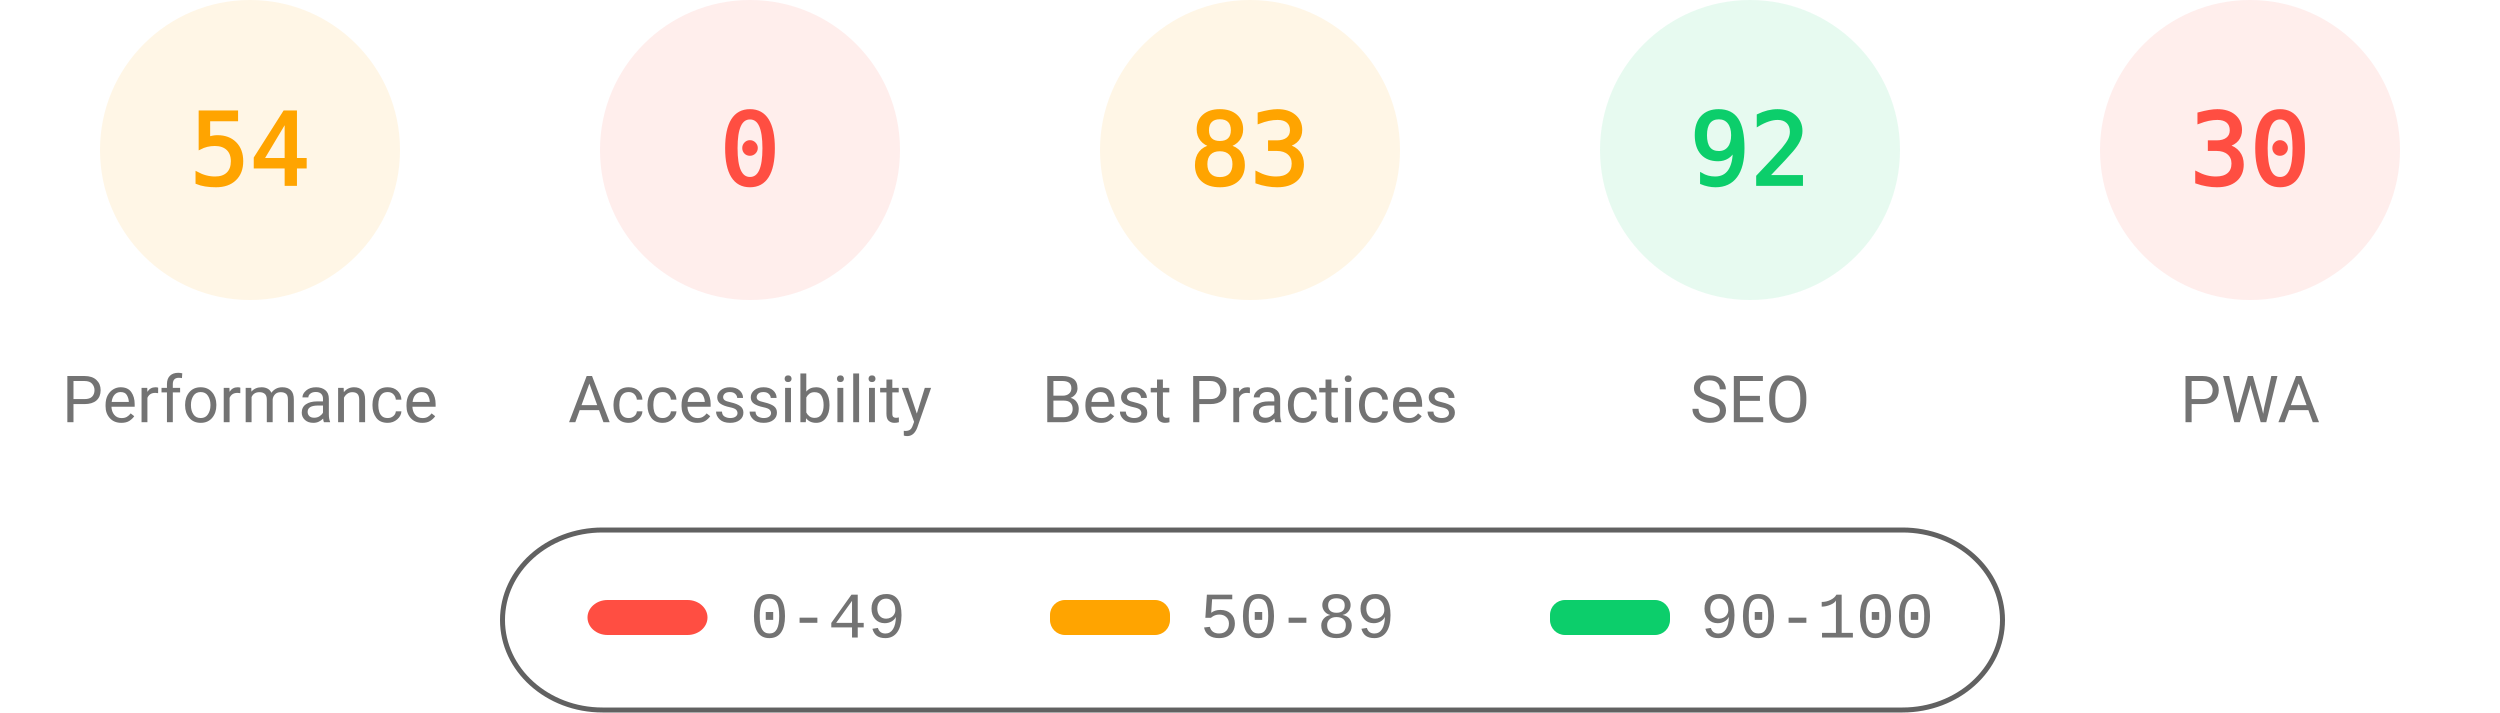
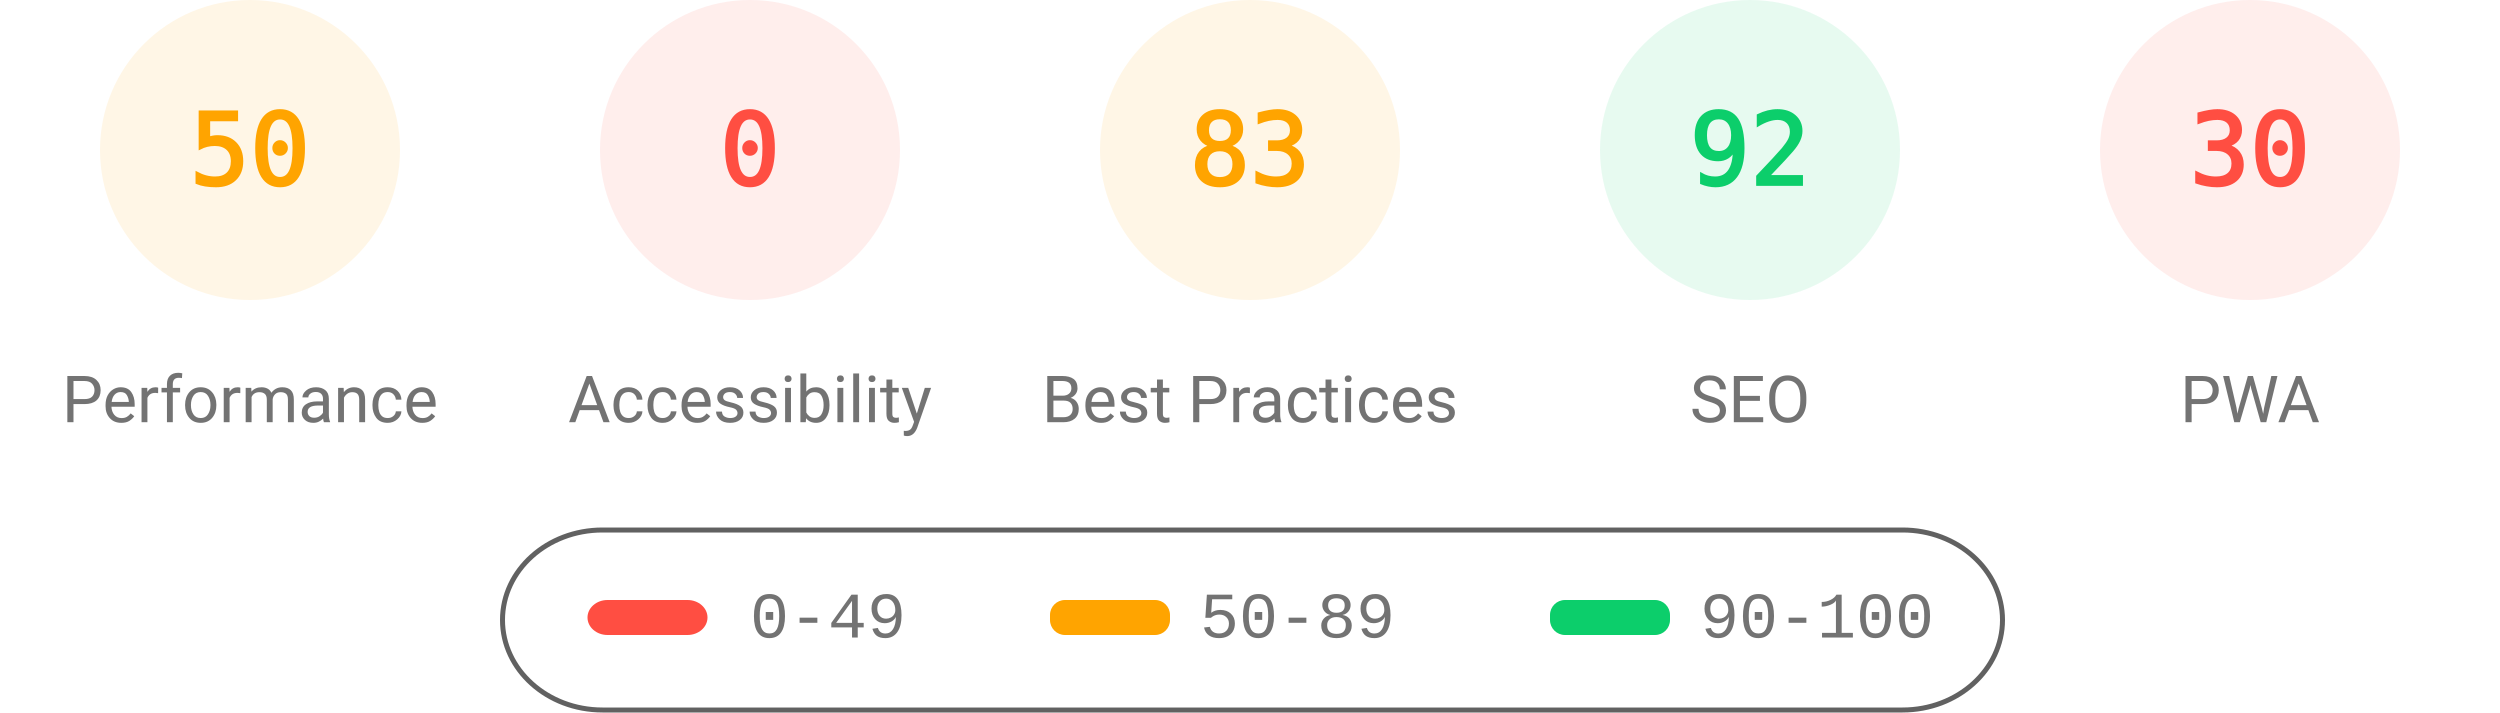
<svg xmlns="http://www.w3.org/2000/svg" fill="none" width="1000" height="285">
  <style>.gauge-base{opacity:.1}.gauge-arc{fill:none;animation-delay:250ms;stroke-linecap:round;transform:rotate(-90deg);transform-origin:100px 60px;animation:load-gauge 1s ease forwards}.guage-text{font-size:40px;font-family:monospace;text-align:center}.guage-red{color:#ff4e42;fill:#ff4e42;stroke:#ff4e42}.guage-orange{color:#ffa400;fill:#ffa400;stroke:#ffa400}.guage-green{color:#0cce6b;fill:#0cce6b;stroke:#0cce6b}.guage-undefined{color:#5c5c5c;fill:#5c5c5c;stroke:#5c5c5c}.guage-title{color:#737373;fill:#737373;stroke:none;font-size:26px;line-height:26px;font-family:Roboto,Halvetica,Arial,sans-serif}@keyframes load-gauge{from{stroke-dasharray:0 352.858}}</style>
  <svg class="guage-div guage-perf guage-orange" viewBox="0 0 200 200" width="200" height="200">
    <circle class="gauge-base" r="56" cx="100" cy="60" stroke-width="8" />
-     <circle class="gauge-arc guage-arc-1" r="56" cx="100" cy="60" stroke-width="8" style="stroke-dasharray:190.003,351.858" />
-     <text class="guage-text" x="100" y="60" alignment-baseline="central" dominant-baseline="central" text-anchor="middle">54</text>
+     <circle class="gauge-arc guage-arc-1" r="56" cx="100" cy="60" stroke-width="8" style="stroke-dasharray:175.929,351.858" />
+     <text class="guage-text" x="100" y="60" alignment-baseline="central" dominant-baseline="central" text-anchor="middle">50</text>
    <text class="guage-title" x="100" y="160" alignment-baseline="central" dominant-baseline="central" text-anchor="middle">Performance</text>
  </svg>
  <svg class="guage-div guage-acc guage-red" viewBox="0 0 200 200" width="200" height="200" x="200">
    <circle class="gauge-base" r="56" cx="100" cy="60" stroke-width="8" />
    <circle class="gauge-arc guage-arc-2" r="56" cx="100" cy="60" stroke-width="8" style="stroke-dasharray:0,351.858" />
    <text class="guage-text" x="100" y="60" alignment-baseline="central" dominant-baseline="central" text-anchor="middle">0</text>
    <text class="guage-title" x="100" y="160" alignment-baseline="central" dominant-baseline="central" text-anchor="middle">Accessibility</text>
  </svg>
  <svg class="guage-div guage-best guage-orange" viewBox="0 0 200 200" width="200" height="200" x="400">
    <circle class="gauge-base" r="56" cx="100" cy="60" stroke-width="8" />
    <circle class="gauge-arc guage-arc-3" r="56" cx="100" cy="60" stroke-width="8" style="stroke-dasharray:292.042,351.858" />
    <text class="guage-text" x="100" y="60" alignment-baseline="central" dominant-baseline="central" text-anchor="middle">83</text>
    <text class="guage-title" x="100" y="160" alignment-baseline="central" dominant-baseline="central" text-anchor="middle">Best Practices</text>
  </svg>
  <svg class="guage-div guage-seo guage-green" viewBox="0 0 200 200" width="200" height="200" x="600">
    <circle class="gauge-base" r="56" cx="100" cy="60" stroke-width="8" />
    <circle class="gauge-arc guage-arc-4" r="56" cx="100" cy="60" stroke-width="8" style="stroke-dasharray:323.709,351.858" />
    <text class="guage-text" x="100" y="60" alignment-baseline="central" dominant-baseline="central" text-anchor="middle">92</text>
    <text class="guage-title" x="100" y="160" alignment-baseline="central" dominant-baseline="central" text-anchor="middle">SEO</text>
  </svg>
  <svg class="guage-div guage-pwa guage-red" viewBox="0 0 200 200" width="200" height="200" x="800">
    <circle class="gauge-base" r="56" cx="100" cy="60" stroke-width="8" />
    <circle class="gauge-arc guage-arc-4" r="56" cx="100" cy="60" stroke-width="8" style="stroke-dasharray:105.557,351.858" />
    <text class="guage-text" x="100" y="60" alignment-baseline="central" dominant-baseline="central" text-anchor="middle">30</text>
    <text class="guage-title" x="100" y="160" alignment-baseline="central" dominant-baseline="central" text-anchor="middle">PWA</text>
  </svg>
  <svg width="604" height="76" x="200" y="210">
    <path fill="none" id="canvas_background" d="M-1-1h604v80H-1z" />
    <rect fill-opacity="0" stroke="#616161" stroke-width="2" rx="40" id="svg_2" height="72" width="600" y="2" x="1" fill="#000" />
    <rect stroke="#000" rx="8" id="svg_3" height="14" width="48" y="30" x="35" stroke-opacity="null" stroke-width="0" fill="#ff4e42" />
    <rect stroke="#000" rx="6" id="svg_4" height="14" width="48" y="30" x="220" stroke-opacity="null" stroke-width="0" fill="#ffa400" />
    <rect stroke="#000" rx="6" id="svg_5" height="14" width="48" y="30" x="420" stroke-opacity="null" stroke-width="0" fill="#0cce6b" />
    <text xml:space="preserve" text-anchor="start" font-family="'Courier New', Courier, monospace" font-size="26" id="svg_6" y="45" x="100" stroke-opacity="null" stroke-width="0" stroke="#000" fill="#737373">0-49</text>
    <text xml:space="preserve" text-anchor="start" font-family="'Courier New', Courier, monospace" font-size="26" id="svg_7" y="45" x="280" stroke-opacity="null" stroke-width="0" stroke="#000" fill="#737373">50-89</text>
    <text xml:space="preserve" text-anchor="start" font-family="'Courier New', Courier, monospace" font-size="26" id="svg_8" y="45" x="480" stroke-opacity="null" stroke-width="0" stroke="#000" fill="#737373">90-100</text>
  </svg>
</svg>
